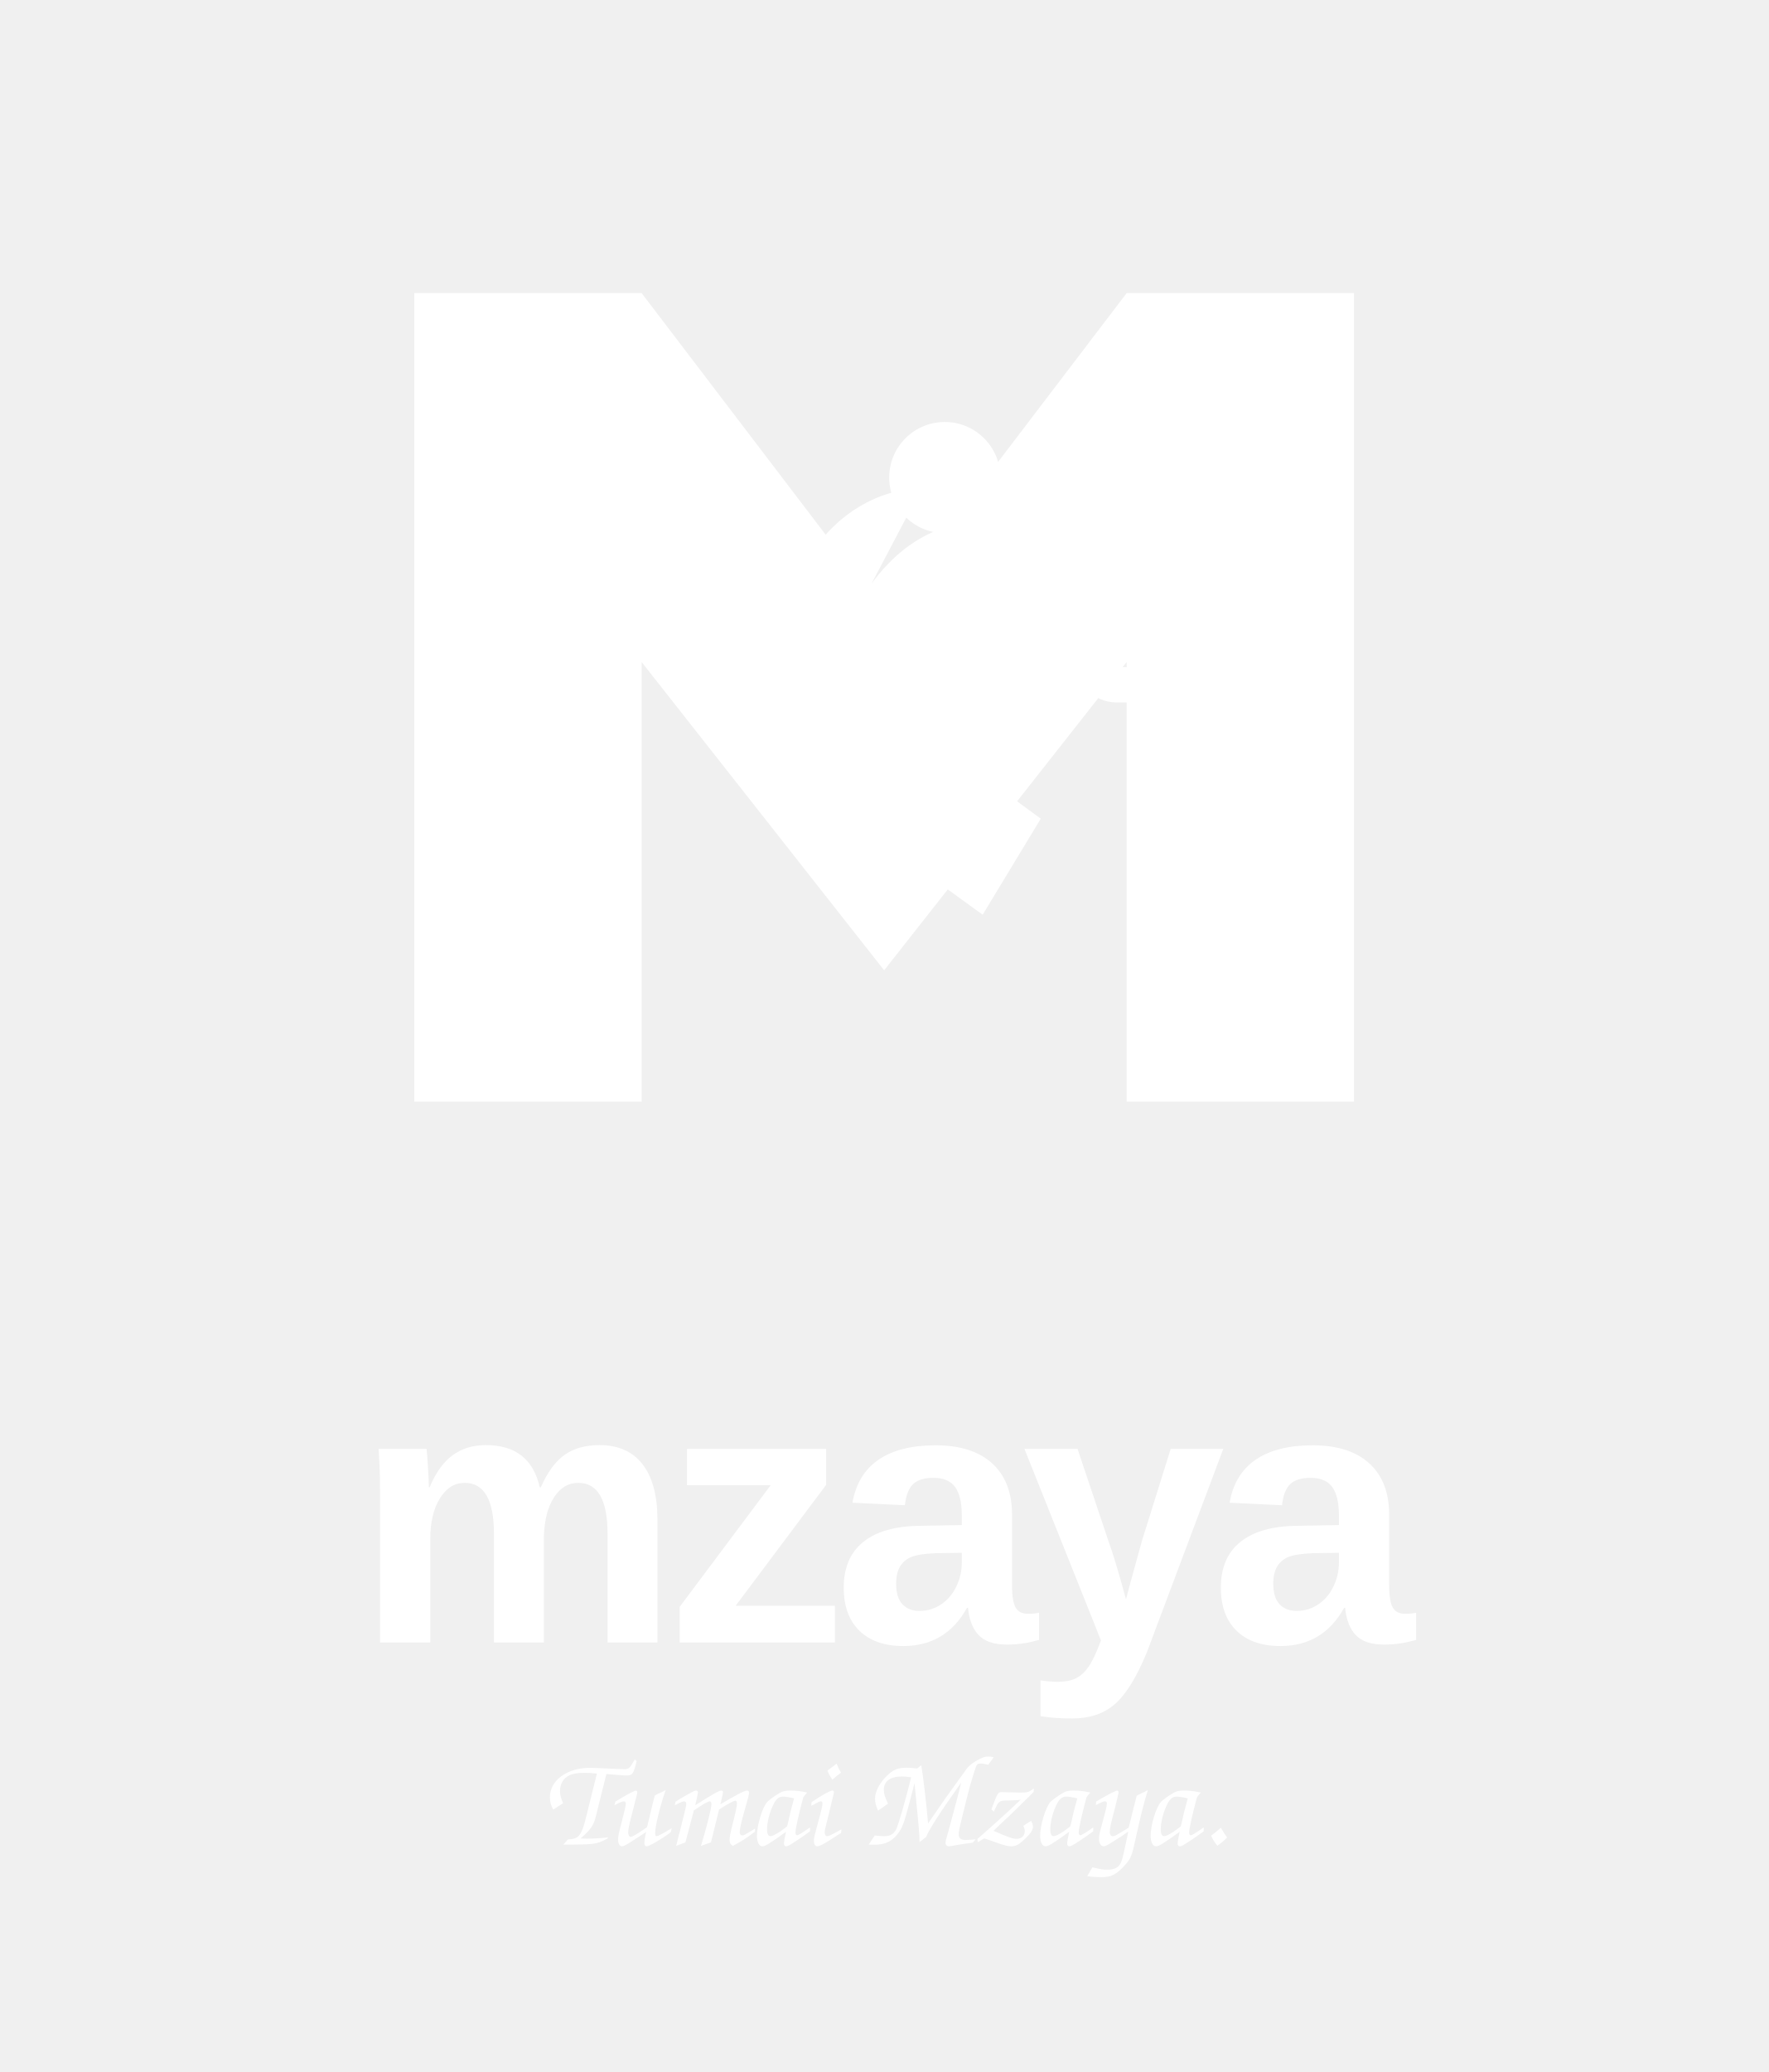
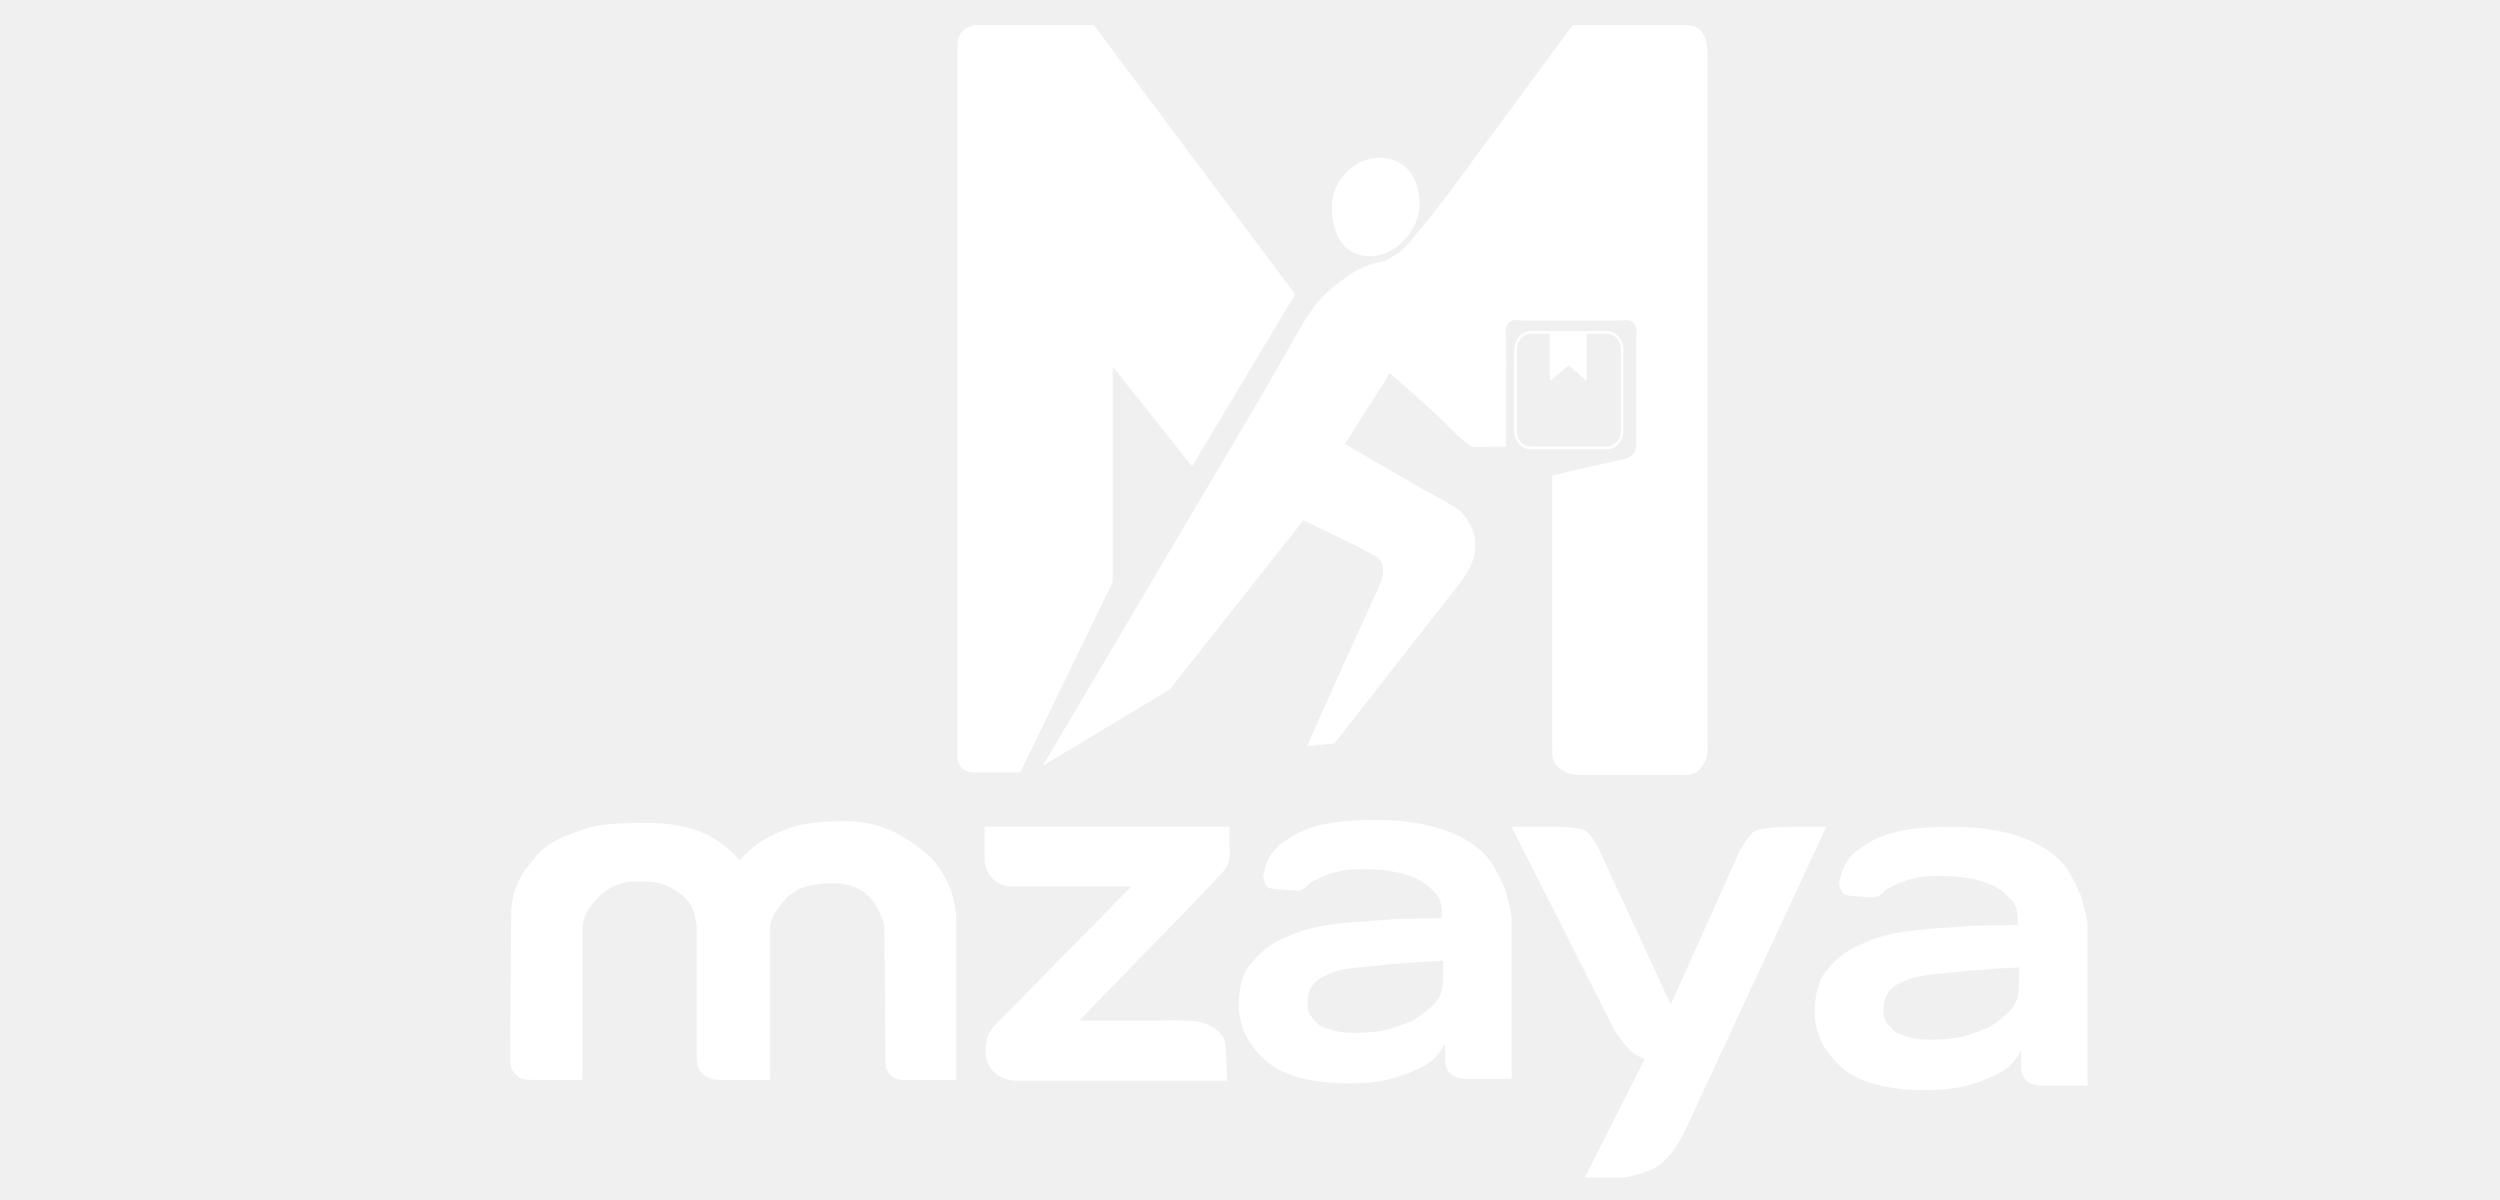
- <svg xmlns="http://www.w3.org/2000/svg" viewBox="0 0 700 820">
-   <g transform="translate(94,20)">
-     <path d="M70 416V96h90l96 126 96-126h90v320h-90V242l-96 122-96-122v174z" fill="#FFFFFF" />
-     <circle cx="280" cy="169" r="22" fill="#FFFFFF" />
-     <path d="M251 211c16-22 39-30 62-20l40 20-18 36-33-16-29 40 45 33-23 38-69-50 43-61-17 8-35 47-33-23 43-64c11-16 26-25 44-26z" fill="#FFFFFF" />
-     <rect x="339" y="191" width="60" height="60" rx="9" fill="none" stroke="#FFFFFF" stroke-width="14" />
-     <path d="M370 191v26l-11-8-11 8v-26" fill="#FFFFFF" />
-   </g>
-   <text x="350" y="650" text-anchor="middle" font-family="Arial, Helvetica, sans-serif" font-size="145" font-weight="800" letter-spacing="-6" fill="#FFFFFF">mzaya</text>
-   <text x="350" y="730" text-anchor="middle" font-family="Segoe Script, Comic Sans MS, cursive" font-size="52" font-style="italic" fill="#FFFFFF">Tumai Mzaya.</text>
+ <svg xmlns="http://www.w3.org/2000/svg" width="1000" height="480" viewBox="0 0 1000 480" fill="none">
+   <path d="M769.713 436.059C759.97 436.059 751.625 434.669 744.997 432C738.449 429.33 734.281 425.152 731.007 420.724C727.733 416.295 725.877 410.353 725.877 405.135C725.877 399.797 726.813 393.363 729.608 389.602C732.482 385.78 736.395 381.655 741.266 379.228C746.217 376.802 751.12 374.651 757.588 373.377C764.136 372.163 770.179 371.561 778.107 371.11C786.501 370.632 786.501 370.208 794.429 370.208C803.289 370.208 808.885 369.757 814.481 369.757L807.02 372.914C807.259 363.207 807.104 362.04 801.913 357.369C796.723 352.698 787.699 350.362 774.842 350.362C765.978 350.362 761.405 352.29 755.256 355.323C753.428 356.225 752.458 358.932 749.194 358.932C749.194 358.932 740.924 358.601 738.468 358.03C736.012 357.458 735.67 353.068 735.67 353.068C737.535 343.596 741.266 340.89 747.917 336.831C756.861 331.978 766.528 330.706 780.822 330.706C792.64 330.706 802.662 332.405 810.888 335.802C819.193 339.139 825.062 343.992 828.496 350.362C830.093 353.213 832.484 358.03 832.668 359.383C832.791 360.285 835 366.825 835 370.465V434.255H816.813C816.813 434.255 812.434 434.393 810.284 432C808.417 429.921 808.419 427.204 808.419 427.204V408.894L812.97 410.35C808.578 418.782 807.889 425.316 798.626 429.744C789.362 434.173 782.649 436.059 769.713 436.059ZM765.516 415.311C768.17 416.167 781.285 416.203 787.433 413.958C793.582 411.714 790.232 413.056 795.884 410.817C800.491 407.644 803.746 405.084 805.621 402.231C807.495 399.379 807.574 395.67 807.653 391.909C807.733 388.087 807.653 385.168 807.653 383.288L814.947 386.445C808.958 387.052 800.99 387.191 793.962 387.798C787.015 388.405 790.491 387.911 783.703 388.7C776.995 389.489 773.278 389.412 767.847 390.504C764.174 391.293 764.286 391.303 760.852 392.759C757.588 394.564 758.521 393.662 756.189 395.917C754.033 398.283 753.391 400.517 753.391 404.035C753.391 406.742 753.713 406.947 753.857 407.644C754.001 408.34 756.655 411.853 758.521 413.056C759.92 413.958 764.117 414.86 765.516 415.311Z" fill="#FFFFFF" />
+   <path d="M633.876 471L662.455 414.62L664.216 425.896C664.216 425.896 657.391 424.228 653.595 421.386C649.76 418.515 645.667 411.914 645.667 411.914L630.744 382.371L604.629 330.727H620.019C620.019 330.727 631.677 330.376 634.475 332.532C637.739 335.046 640.044 340.742 640.044 340.742L644.681 350.757L653.954 370.786L672.5 410.844H664.216L682.222 370.786L691.225 350.757L695.727 340.742C695.727 340.742 698.043 335.998 701.161 332.983C703.493 330.727 715.385 330.727 715.385 330.727H730.54L697.897 400.864L674.114 452.056C674.114 452.056 668.998 463.696 661.523 467.392C656.067 470.089 649.565 471 649.565 471H633.876Z" fill="#FFFFFF" />
+   <path d="M539.342 433.353C529.6 433.353 521.254 431.963 514.626 429.293C508.078 426.624 503.91 422.446 500.636 418.018C497.362 413.589 495.506 407.646 495.506 402.429C495.506 397.09 496.442 390.657 499.237 386.896C502.112 383.074 506.024 378.949 510.895 376.522C515.847 374.095 520.749 371.944 527.217 370.671C533.765 369.457 539.808 368.854 547.736 368.403C556.13 367.926 556.13 367.501 564.058 367.501C572.918 367.501 578.514 367.05 584.11 367.05L576.649 370.208C576.889 360.501 576.733 359.334 571.543 354.663C566.352 349.991 557.329 347.656 544.472 347.656C535.608 347.656 531.034 349.584 524.886 352.617C523.057 353.519 522.088 356.225 518.823 356.225C518.823 356.225 510.553 355.895 508.097 355.323C505.642 354.752 505.299 350.362 505.299 350.362C507.165 340.89 510.895 338.184 517.547 334.125C526.49 329.271 536.157 328 550.451 328C562.27 328 572.292 329.699 580.517 333.096C588.822 336.433 594.691 341.286 598.125 347.656C599.722 350.507 602.113 355.323 602.298 356.676C602.42 357.579 604.629 364.119 604.629 367.759V431.549H586.442C586.442 431.549 582.063 431.687 579.913 429.293C578.047 427.214 578.048 424.498 578.048 424.498V406.188L582.6 407.644C578.208 416.076 577.518 422.61 568.255 427.038C558.992 431.467 552.279 433.353 539.342 433.353ZM535.145 412.605C537.799 413.461 550.914 413.497 557.063 411.252C563.212 409.007 559.861 410.35 565.514 408.111C570.12 404.937 573.375 402.378 575.25 399.525C577.125 396.672 577.203 392.964 577.283 389.203C577.363 385.381 577.283 382.462 577.283 380.581L584.577 383.739C578.588 384.345 570.619 384.485 563.592 385.092C556.644 385.698 560.12 385.205 553.332 385.994C546.624 386.783 542.907 386.706 537.477 387.798C533.803 388.587 533.915 388.597 530.482 390.053C527.217 391.857 528.15 390.955 525.818 393.211C523.662 395.576 523.02 397.811 523.02 401.329C523.02 404.035 523.343 404.241 523.487 404.937C523.631 405.634 526.285 409.147 528.15 410.35C529.549 411.252 533.746 412.154 535.145 412.605Z" fill="#FFFFFF" />
+   <path d="M402.705 431.738C399.052 430.5 397.076 429.028 395.244 425.424C393.396 421.788 394.778 416.403 394.778 415.501C394.778 414.599 396.643 411.442 397.576 410.54C398.508 409.638 427.654 379.869 427.654 379.869L452.603 354.611C452.603 354.611 408.768 354.624 405.503 354.611C402.239 354.598 399.136 353.718 396.643 351.003C394.463 348.629 393.845 345.59 393.845 343.335C393.845 341.08 393.845 330.706 393.845 330.706H491.776V338.599C491.776 338.599 492.708 344.688 489.91 347.846C487.112 351.003 476.736 361.94 476.736 361.94L461.697 377.389L431.618 408.285H460.531C460.531 408.285 477.319 407.608 481.516 409.187C483.548 409.951 486.264 411.257 488.045 413.246C489.944 415.366 490.377 418.136 490.377 419.56C490.377 422.321 490.843 432.298 490.843 432.298H450.039H409.234C409.234 432.298 405.121 432.557 402.705 431.738Z" fill="#FFFFFF" />
+   <path d="M356.071 429.934C354.469 428.333 354.207 426.777 354.205 424.522C354.204 422.267 353.739 370.849 353.739 370.849C353.273 367.691 351.213 363.35 349.542 360.926C348.609 359.573 344.879 353.709 333.686 353.258C328.672 353.258 324.465 353.767 319.696 355.513C315.966 357.768 315.033 358.491 312.701 361.377C312.235 361.954 308.504 366.338 308.038 370.15V373.555V376.712L291.25 350.552C292.182 348.748 291.967 349.508 295.913 344.082C301.043 338.374 306.173 334.766 313.634 332.059C320.704 329.004 329.471 328.451 338.35 328.451C351.75 328.451 361.071 333.879 369.128 340.178C377.185 346.414 382.529 357.768 382.529 368.142V431.942C382.529 431.942 363.532 431.961 361.2 431.942C358.869 431.923 357.573 431.437 356.071 429.934ZM206.377 429.934C204.604 428.172 204.001 426.326 204 423.62C203.999 420.914 204.511 363.384 204.511 363.384L205.444 357.521L207.309 352.56L232.958 371.503V389.545V431.942C232.958 431.942 215.237 431.942 212.439 431.942C209.641 431.942 208.167 431.714 206.377 429.934ZM280.99 429.483C278.986 427.483 278.661 425.424 278.659 422.718C278.656 420.012 278.659 370.15 278.659 370.15C277.726 364.286 277.336 361.685 271.664 357.07C266.068 353.462 263.617 352.52 254.409 352.541C246.015 352.56 240.885 357.07 238.554 359.776C234.332 364.676 233.424 366.542 232.958 371.503L207.309 352.56C210.23 347.166 210.276 347.75 214.304 342.637C218.332 337.461 225.03 334.518 232.08 332.263C239.068 329.27 250.208 329.155 259.087 329.155C267.555 329.155 275.077 330.527 281.654 333.271C288.313 336.015 297.778 344.688 300.577 350.552C304.774 357.07 308.038 367.691 308.038 370.15V431.942C308.038 431.942 290.522 431.966 287.985 431.942C285.449 431.918 283.013 431.502 280.99 429.483Z" fill="#FFFFFF" />
+   <path d="M567.822 81.479C567.822 92.504 557.864 102.492 547.918 102.492C537.973 102.492 532.753 94.08 532.753 83.055C532.753 72.03 541.764 63.092 551.71 63.092C561.655 63.092 567.822 70.454 567.822 81.479Z" fill="#FFFFFF" />
+   <path d="M417.121 306.322L467.829 275.853L521.38 208.084L544.127 219.117C548.392 221.743 552.657 222.794 553.131 226.471C553.605 230.149 552.925 231.517 551.236 235.402L539.151 261.931L522.801 298.442L533.701 297.392L566.637 255.365L580.618 237.503C585.357 231.199 590.57 225.946 590.096 216.49C589.832 211.237 585.831 205.983 584.172 204.407C582.513 202.831 568.77 195.476 568.77 195.476L537.966 177.615L555.975 149.247L572.561 163.956L580.618 171.836C581.802 172.887 587.252 178.365 589.148 178.666C591.043 178.966 592.939 178.666 595.782 178.666H602.417V143.993L579.67 77.276C579.67 77.276 568.503 91.494 562.135 98.815C560.188 101.053 554.197 104.331 554.197 104.331C554.197 104.331 549.868 105.182 547.207 106.169C542.34 107.975 539.833 109.786 535.597 112.999C532.233 115.55 530.407 117.142 527.54 120.353C523.349 125.049 518.536 134.012 518.536 134.012L504.201 158.966L475.174 208.084L417.121 306.322Z" fill="#FFFFFF" />
+   <path d="M642.699 178.666V179.717H612.369V178.666H642.699ZM648.386 172.362V139.791C648.386 136.309 645.84 133.487 642.699 133.487H612.369C609.228 133.487 606.682 136.309 606.682 139.791V172.362C606.682 175.843 609.228 178.666 612.369 178.666V179.717C608.705 179.717 605.734 176.424 605.734 172.362V139.791C605.734 135.856 608.522 132.643 612.027 132.446L612.369 132.436H642.699C646.363 132.436 649.333 135.729 649.333 139.791V172.362C649.333 176.424 646.363 179.717 642.699 179.717V178.666C645.84 178.666 648.386 175.843 648.386 172.362Z" fill="#FFFFFF" />
+   <path d="M619.951 152.399V132.436H634.642V152.399L627.534 146.095L619.951 152.399Z" fill="#FFFFFF" />
+   <path d="M518.062 117.727L437.499 10.033H410.249H390.109C388.687 10.033 386.507 11.084 384.896 12.659C383 14.514 383 17.913 383 18.963C383 73.843 383 159.491 383 159.491C383 159.491 383 247.38 383 303.696C383 304.221 383.237 305.272 384.422 306.848C385.843 308.739 388.687 308.949 388.687 308.949H396.269H408.117L445.081 232.775V146.62L476.833 186.546L518.062 117.727Z" fill="#FFFFFF" />
+   <path d="M680.611 306.848C678.397 310 675.872 310 669.593 310H651.94H632.747C628.482 310 625.937 309.214 623.269 306.848C620.899 304.747 620.899 302.956 620.899 298.443V190.223L637.723 186.283L648.386 183.919C648.386 183.919 652.144 183.504 653.599 181.292C654.907 179.303 654.546 176.039 654.546 176.039V156.339V134.538C654.546 134.538 655.105 131.093 653.599 129.284C651.967 127.324 648.386 128.234 648.386 128.234H628.482H608.578C608.578 128.234 604.997 127.324 603.365 129.284C601.858 131.093 602.417 134.538 602.417 134.538V144.519L549.814 118.252L559.766 104.068L629.074 10.033H655.85H669.237C674.569 10.033 678.241 9.507 680.611 12.659C683.375 16.337 682.98 21.065 682.98 26.318V160.542V298.443C682.98 302.956 682.456 304.221 680.611 306.848Z" fill="#FFFFFF" />
</svg>
